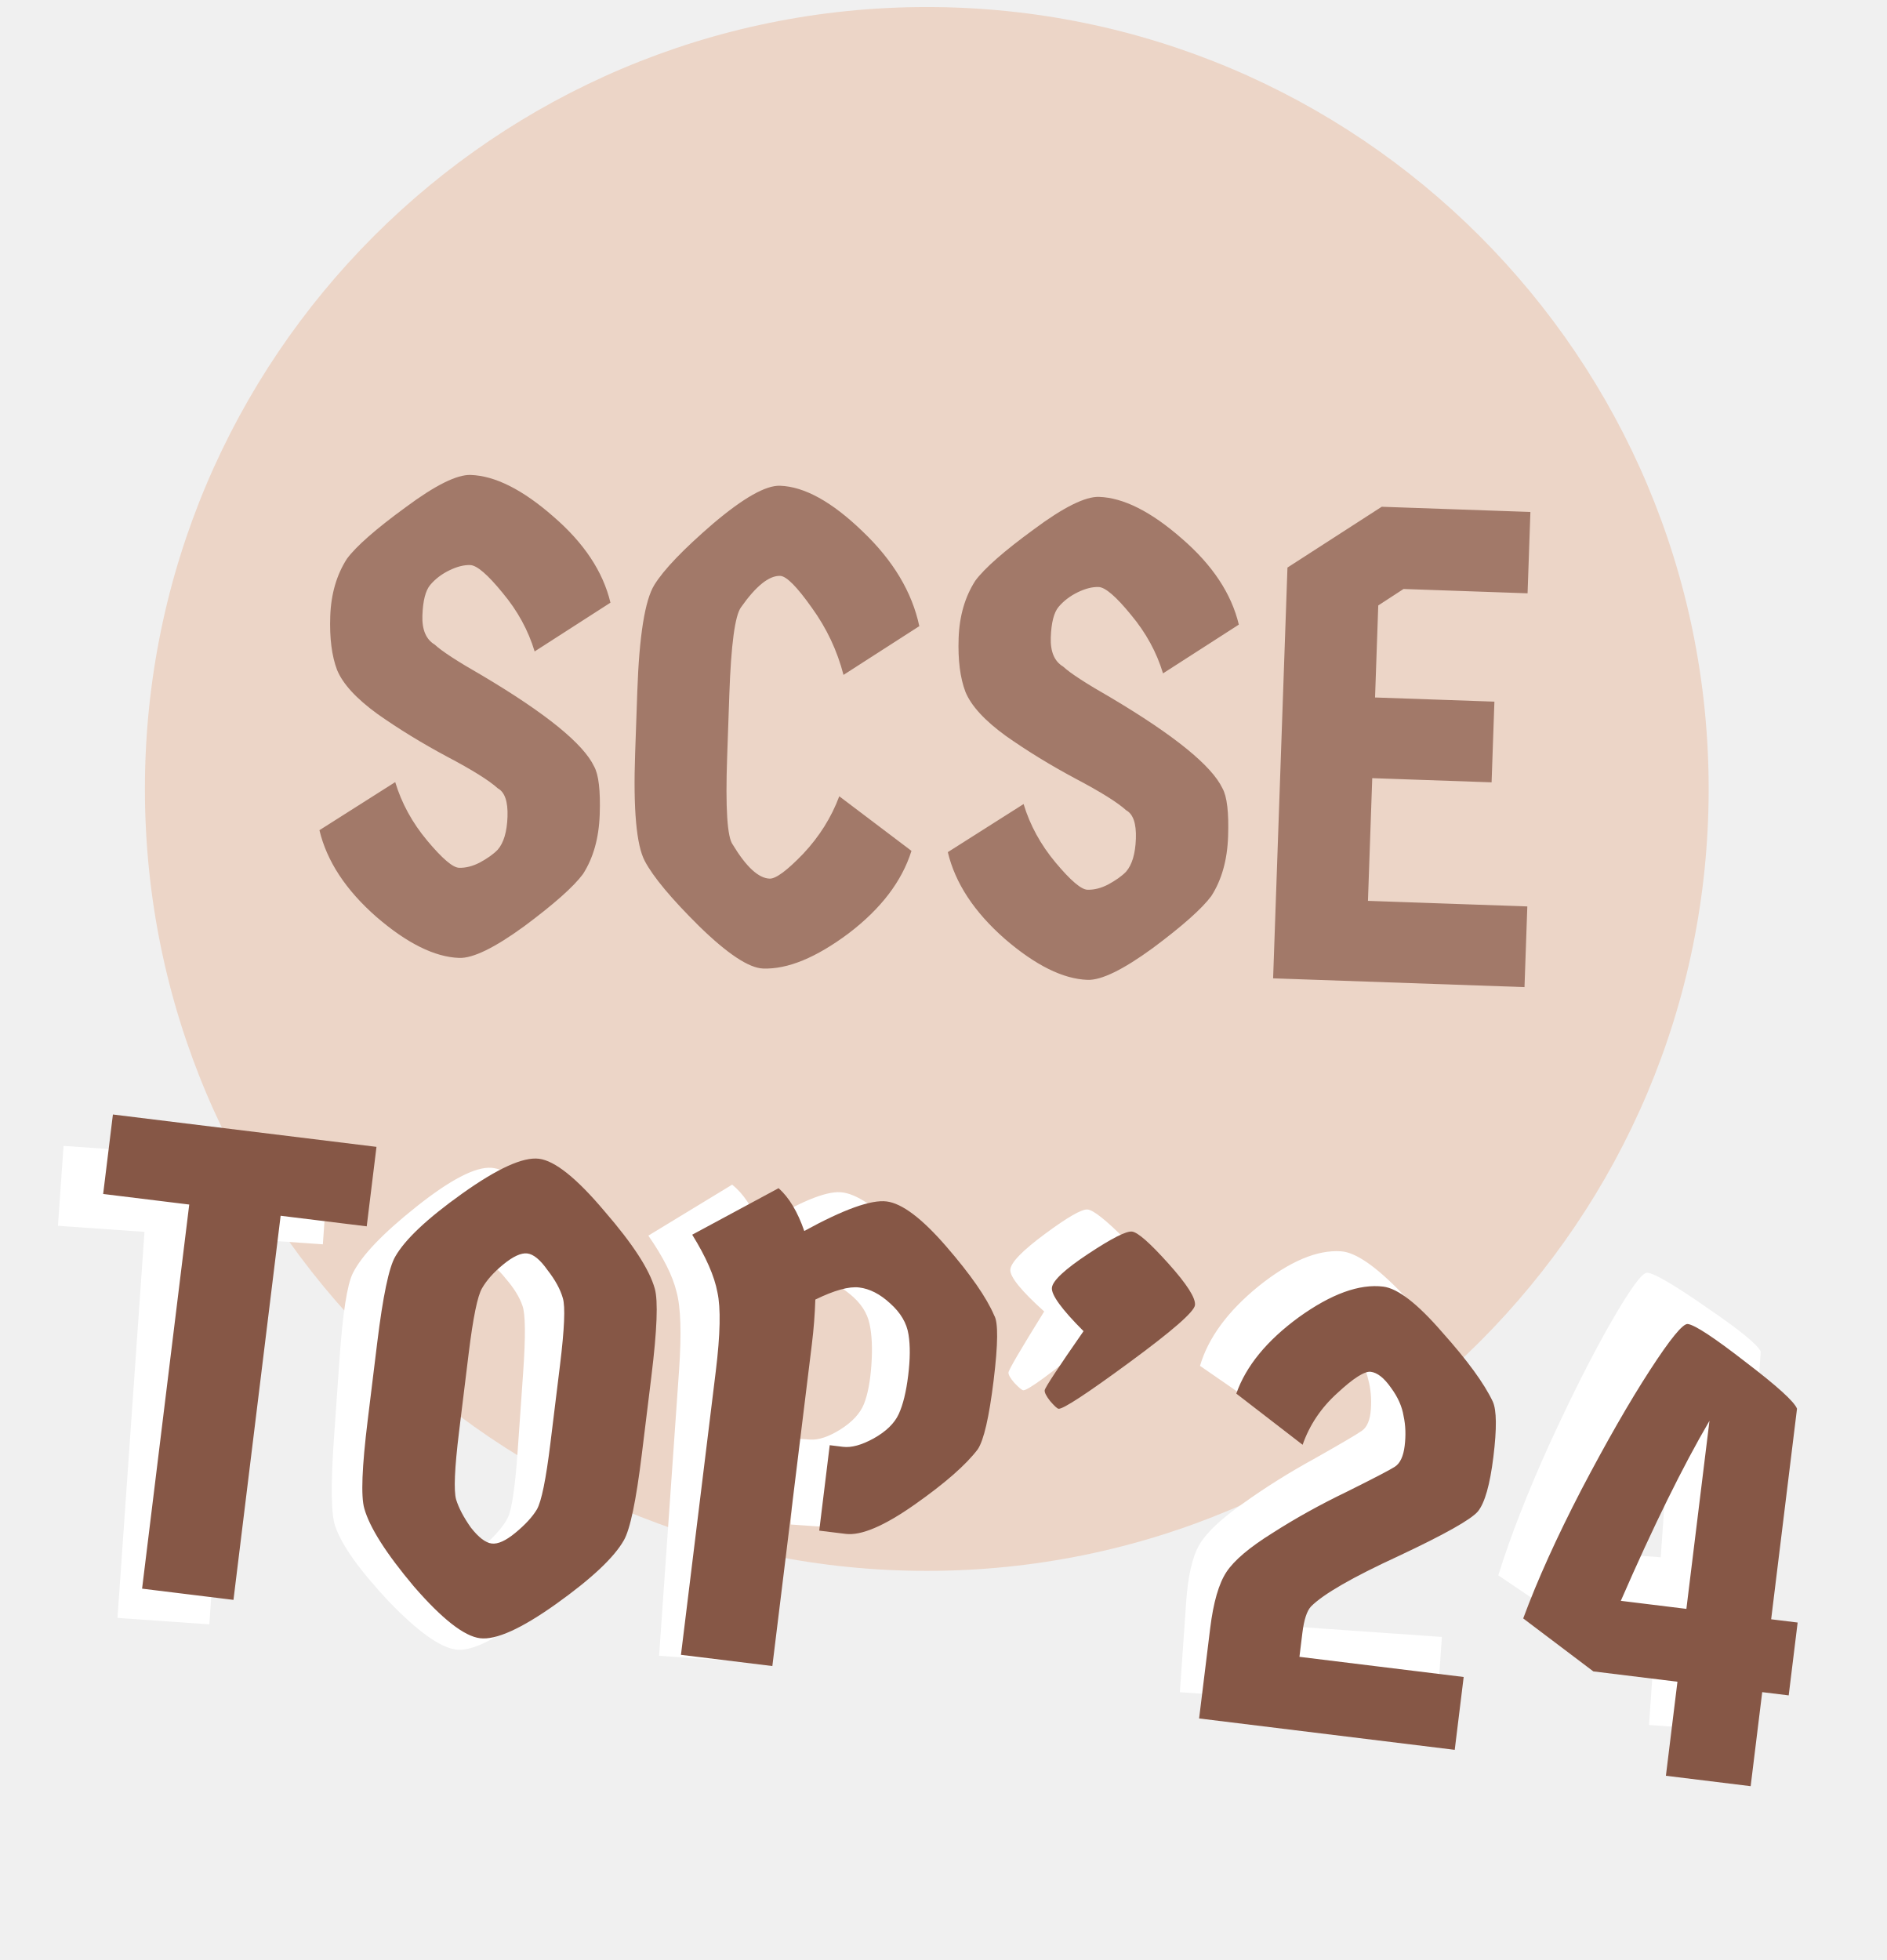
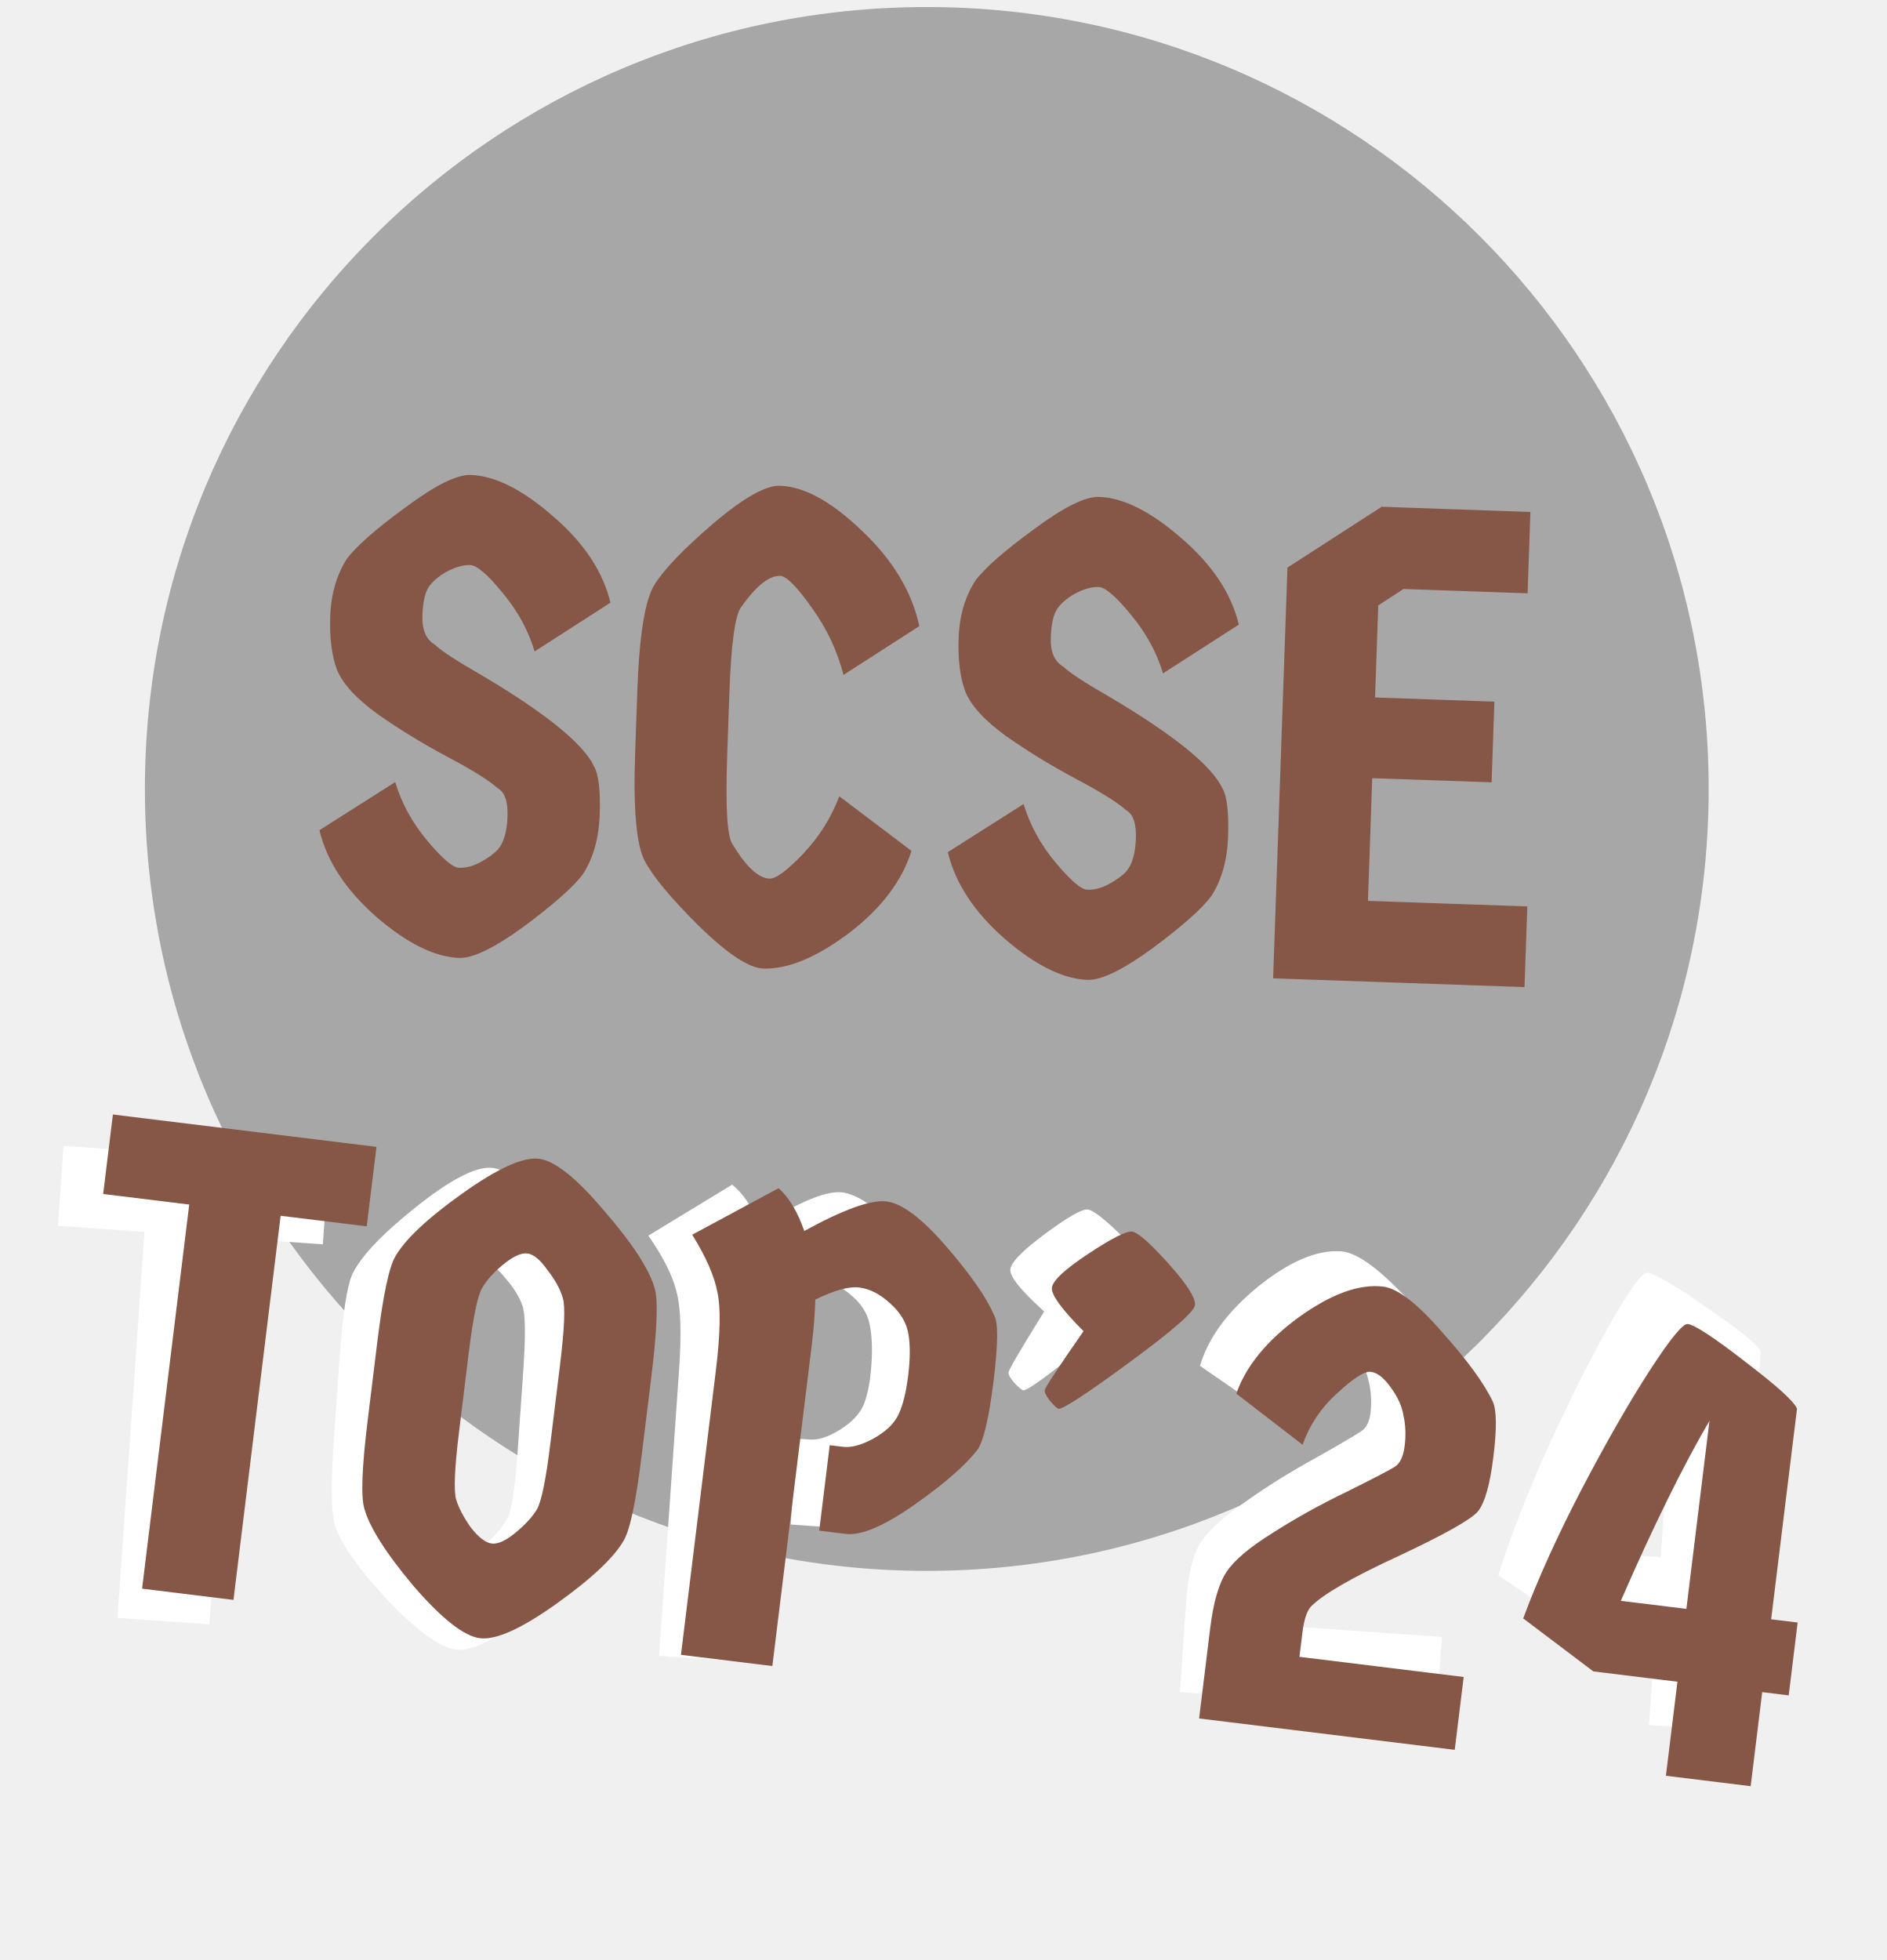
<svg xmlns="http://www.w3.org/2000/svg" width="181" height="188" viewBox="0 0 181 188" fill="none">
-   <circle cx="88.9" cy="75.675" r="75" fill="#E6AC8B" fill-opacity="0.4" />
-   <path d="M56.983 73.506C57.425 74.29 57.606 75.834 57.526 78.136C57.447 80.396 56.911 82.299 55.918 83.843C55.022 85.05 53.149 86.714 50.3 88.834C47.452 90.912 45.368 91.928 44.046 91.882C41.701 91.8 39.057 90.491 36.114 87.955C33.173 85.376 31.349 82.601 30.641 79.631L37.911 75.018C38.523 77.046 39.546 78.917 40.981 80.632C42.415 82.347 43.431 83.215 44.028 83.236C44.667 83.258 45.335 83.09 46.031 82.73C46.77 82.329 47.34 81.921 47.738 81.508C48.316 80.846 48.631 79.789 48.681 78.34C48.732 76.89 48.422 75.982 47.752 75.617C46.924 74.863 45.295 73.845 42.863 72.565C40.474 71.286 38.259 69.928 36.217 68.49C34.177 67.01 32.882 65.599 32.331 64.256C31.823 62.915 31.605 61.2 31.678 59.11C31.753 56.978 32.286 55.14 33.279 53.595C34.175 52.388 36.047 50.746 38.895 48.668C41.744 46.547 43.829 45.51 45.151 45.556C47.496 45.638 50.14 46.969 53.081 49.547C56.023 52.084 57.848 54.837 58.556 57.808L51.284 62.485C50.672 60.457 49.649 58.585 48.214 56.87C46.781 55.112 45.745 54.222 45.106 54.2C44.509 54.179 43.841 54.348 43.103 54.706C42.364 55.065 41.75 55.534 41.26 56.115C40.815 56.654 40.567 57.628 40.518 59.035C40.47 60.399 40.865 61.331 41.701 61.83C42.363 62.451 43.886 63.443 46.272 64.807C52.379 68.436 55.949 71.336 56.983 73.506ZM60.923 72.299L61.133 66.287C61.319 60.957 61.865 57.56 62.77 56.098C63.675 54.635 65.558 52.673 68.418 50.211C71.322 47.751 73.456 46.545 74.821 46.592C77.166 46.674 79.805 48.133 82.737 50.967C85.671 53.759 87.486 56.79 88.183 60.059L80.911 64.736C80.309 62.41 79.296 60.261 77.87 58.29C76.446 56.276 75.436 55.259 74.839 55.238C73.773 55.201 72.521 56.203 71.084 58.245C70.501 59.036 70.126 61.819 69.96 66.595L69.75 72.607C69.579 77.511 69.758 80.314 70.289 81.015C71.58 83.152 72.759 84.239 73.825 84.277C74.422 84.297 75.496 83.502 77.046 81.892C78.598 80.238 79.751 78.4 80.505 76.377L87.43 81.614C86.517 84.528 84.504 87.168 81.39 89.536C78.278 91.861 75.549 92.982 73.204 92.9C71.839 92.853 69.794 91.5 67.069 88.844C64.387 86.188 62.646 84.1 61.845 82.578C61.044 81.055 60.737 77.629 60.923 72.299ZM117.259 75.611C117.701 76.395 117.882 77.938 117.802 80.241C117.723 82.501 117.187 84.403 116.193 85.948C115.297 87.155 113.425 88.819 110.576 90.939C107.728 93.017 105.643 94.033 104.322 93.987C101.976 93.905 99.332 92.596 96.39 90.06C93.449 87.481 91.624 84.706 90.917 81.736L98.186 77.123C98.799 79.15 99.822 81.022 101.256 82.737C102.691 84.452 103.706 85.32 104.303 85.341C104.943 85.363 105.611 85.195 106.306 84.835C107.046 84.433 107.615 84.026 108.014 83.613C108.592 82.951 108.906 81.894 108.957 80.444C109.008 78.995 108.698 78.087 108.028 77.722C107.2 76.968 105.571 75.95 103.139 74.67C100.75 73.391 98.535 72.033 96.493 70.595C94.453 69.115 93.157 67.704 92.607 66.361C92.098 65.02 91.881 63.305 91.954 61.215C92.028 59.083 92.562 57.245 93.555 55.7C94.451 54.493 96.323 52.851 99.171 50.773C102.02 48.652 104.105 47.615 105.427 47.661C107.772 47.743 110.415 49.074 113.357 51.652C116.299 54.189 118.124 56.942 118.832 59.913L111.56 64.59C110.948 62.562 109.924 60.69 108.49 58.975C107.057 57.217 106.021 56.327 105.381 56.305C104.784 56.284 104.117 56.453 103.378 56.811C102.64 57.17 102.026 57.639 101.536 58.22C101.09 58.759 100.843 59.733 100.794 61.14C100.746 62.504 101.141 63.436 101.977 63.935C102.638 64.555 104.162 65.548 106.548 66.912C112.654 70.541 116.225 73.44 117.259 75.611ZM131.899 66.901L143.348 67.301L143.078 75.04L131.629 74.64L131.218 86.409L146.505 86.943L146.234 94.682L122.121 93.84L123.497 54.44L132.538 48.608L146.801 49.106L146.529 56.909L134.632 56.494L132.207 58.074L131.899 66.901Z" fill="#865746" fill-opacity="0.72" />
+   <circle cx="88.9" cy="75.675" r="75" fill="#5E5E5E" fill-opacity="0.5" />
+   <path d="M56.983 73.506C57.425 74.29 57.606 75.834 57.526 78.136C57.447 80.396 56.911 82.299 55.918 83.843C55.022 85.05 53.149 86.714 50.3 88.834C47.452 90.912 45.368 91.928 44.046 91.882C41.701 91.8 39.057 90.491 36.114 87.955C33.173 85.376 31.349 82.601 30.641 79.631L37.911 75.018C38.523 77.046 39.546 78.917 40.981 80.632C42.415 82.347 43.431 83.215 44.028 83.236C44.667 83.258 45.335 83.09 46.031 82.73C46.77 82.329 47.34 81.921 47.738 81.508C48.316 80.846 48.631 79.789 48.681 78.34C48.732 76.89 48.422 75.982 47.752 75.617C46.924 74.863 45.295 73.845 42.863 72.565C40.474 71.286 38.259 69.928 36.217 68.49C34.177 67.01 32.882 65.599 32.331 64.256C31.823 62.915 31.605 61.2 31.678 59.11C31.753 56.978 32.286 55.14 33.279 53.595C34.175 52.388 36.047 50.746 38.895 48.668C41.744 46.547 43.829 45.51 45.151 45.556C47.496 45.638 50.14 46.969 53.081 49.547C56.023 52.084 57.848 54.837 58.556 57.808L51.284 62.485C50.672 60.457 49.649 58.585 48.214 56.87C46.781 55.112 45.745 54.222 45.106 54.2C44.509 54.179 43.841 54.348 43.103 54.706C42.364 55.065 41.75 55.534 41.26 56.115C40.815 56.654 40.567 57.628 40.518 59.035C40.47 60.399 40.865 61.331 41.701 61.83C42.363 62.451 43.886 63.443 46.272 64.807C52.379 68.436 55.949 71.336 56.983 73.506ZM60.923 72.299L61.133 66.287C61.319 60.957 61.865 57.56 62.77 56.098C63.675 54.635 65.558 52.673 68.418 50.211C71.322 47.751 73.456 46.545 74.821 46.592C77.166 46.674 79.805 48.133 82.737 50.967C85.671 53.759 87.486 56.79 88.183 60.059L80.911 64.736C80.309 62.41 79.296 60.261 77.87 58.29C76.446 56.276 75.436 55.259 74.839 55.238C73.773 55.201 72.521 56.203 71.084 58.245C70.501 59.036 70.126 61.819 69.96 66.595L69.75 72.607C69.579 77.511 69.758 80.314 70.289 81.015C71.58 83.152 72.759 84.239 73.825 84.277C74.422 84.297 75.496 83.502 77.046 81.892C78.598 80.238 79.751 78.4 80.505 76.377L87.43 81.614C86.517 84.528 84.504 87.168 81.39 89.536C78.278 91.861 75.549 92.982 73.204 92.9C71.839 92.853 69.794 91.5 67.069 88.844C64.387 86.188 62.646 84.1 61.845 82.578C61.044 81.055 60.737 77.629 60.923 72.299ZM117.259 75.611C117.701 76.395 117.882 77.938 117.802 80.241C117.723 82.501 117.187 84.403 116.193 85.948C115.297 87.155 113.425 88.819 110.576 90.939C107.728 93.017 105.643 94.033 104.322 93.987C101.976 93.905 99.332 92.596 96.39 90.06C93.449 87.481 91.624 84.706 90.917 81.736L98.186 77.123C98.799 79.15 99.822 81.022 101.256 82.737C102.691 84.452 103.706 85.32 104.303 85.341C104.943 85.363 105.611 85.195 106.306 84.835C107.046 84.433 107.615 84.026 108.014 83.613C108.592 82.951 108.906 81.894 108.957 80.444C109.008 78.995 108.698 78.087 108.028 77.722C107.2 76.968 105.571 75.95 103.139 74.67C100.75 73.391 98.535 72.033 96.493 70.595C94.453 69.115 93.157 67.704 92.607 66.361C92.098 65.02 91.881 63.305 91.954 61.215C92.028 59.083 92.562 57.245 93.555 55.7C94.451 54.493 96.323 52.851 99.171 50.773C102.02 48.652 104.105 47.615 105.427 47.661C107.772 47.743 110.415 49.074 113.357 51.652C116.299 54.189 118.124 56.942 118.832 59.913L111.56 64.59C110.948 62.562 109.924 60.69 108.49 58.975C107.057 57.217 106.021 56.327 105.381 56.305C104.784 56.284 104.117 56.453 103.378 56.811C102.64 57.17 102.026 57.639 101.536 58.22C101.09 58.759 100.843 59.733 100.794 61.14C100.746 62.504 101.141 63.436 101.977 63.935C102.638 64.555 104.162 65.548 106.548 66.912C112.654 70.541 116.225 73.44 117.259 75.611ZM131.899 66.901L143.348 67.301L143.078 75.04L131.629 74.64L131.218 86.409L146.505 86.943L146.234 94.682L122.121 93.84L123.497 54.44L132.538 48.608L146.801 49.106L146.529 56.909L134.632 56.494L132.207 58.074L131.899 66.901Z" fill="#865746" />
  <path d="M31.505 111.691L30.969 119.353L22.67 118.772L20.08 155.802L11.27 155.186L13.859 118.156L5.559 117.576L6.095 109.914L31.505 111.691ZM51.018 154.565C47.803 157.12 45.429 158.344 43.896 158.237C42.364 158.13 40.163 156.586 37.291 153.605C34.466 150.585 32.752 148.176 32.151 146.381C31.76 145.241 31.721 142.437 32.033 137.968L32.56 130.434C32.873 125.965 33.302 123.194 33.847 122.12C34.693 120.426 36.723 118.301 39.939 115.745C43.2 113.151 45.596 111.907 47.129 112.014C48.661 112.121 50.84 113.685 53.665 116.705C56.536 119.686 58.273 122.074 58.874 123.87C59.265 125.009 59.304 127.814 58.992 132.283L58.465 139.816C58.152 144.285 57.723 147.057 57.178 148.131C56.332 149.825 54.279 151.97 51.018 154.565ZM42.453 147.679C43.245 148.589 43.939 149.066 44.535 149.107C45.131 149.149 45.863 148.772 46.731 147.978C47.645 147.143 48.299 146.355 48.693 145.613C49.09 144.828 49.41 142.69 49.654 139.2L50.181 131.667C50.425 128.177 50.404 126.036 50.117 125.247C49.833 124.414 49.295 123.542 48.503 122.632C47.757 121.681 47.086 121.185 46.49 121.144C45.894 121.102 45.139 121.498 44.226 122.333C43.358 123.127 42.725 123.917 42.328 124.702C41.934 125.444 41.615 127.56 41.371 131.051L40.844 138.584C40.6 142.074 40.62 144.236 40.904 145.068C41.191 145.858 41.707 146.728 42.453 147.679ZM76.419 137.992L77.696 138.082C78.505 138.138 79.468 137.821 80.586 137.129C81.749 136.398 82.512 135.574 82.876 134.659C83.239 133.743 83.476 132.498 83.586 130.923C83.696 129.348 83.638 128.04 83.411 126.997C83.188 125.912 82.549 124.948 81.496 124.105C80.486 123.264 79.47 122.808 78.448 122.737C77.469 122.668 76.09 123.128 74.31 124.115C74.34 125.529 74.304 126.959 74.203 128.406L72.033 159.435L63.222 158.819L65.133 131.493C65.383 127.918 65.303 125.389 64.894 123.906C64.53 122.384 63.629 120.588 62.191 118.52L70.232 113.629C71.285 114.473 72.176 115.797 72.905 117.602C76.571 115.334 79.149 114.253 80.638 114.357C82.128 114.461 84.109 115.797 86.581 118.365C89.053 120.933 90.701 123.059 91.524 124.742C91.951 125.37 92.041 127.451 91.794 130.984C91.547 134.516 91.156 136.735 90.623 137.638C89.573 139.19 87.646 141.066 84.84 143.265C82.034 145.464 79.887 146.511 78.397 146.407L75.843 146.228L76.419 137.992ZM104.31 116.012C104.863 116.051 106.079 117.013 107.957 118.898C109.836 120.783 110.751 122.066 110.703 122.747C110.659 123.385 108.663 125.32 104.716 128.551C100.769 131.782 98.582 133.383 98.157 133.353C98.029 133.344 97.746 133.111 97.308 132.652C96.912 132.197 96.721 131.863 96.736 131.65C96.754 131.395 97.896 129.443 100.161 125.795C97.948 123.801 96.865 122.463 96.913 121.782C96.961 121.101 98.067 119.96 100.232 118.358C102.397 116.755 103.756 115.974 104.31 116.012ZM128.643 120.024C130.048 120.122 132.006 121.478 134.518 124.091C137.075 126.665 138.808 128.797 139.717 130.485C140.131 131.284 140.243 133.046 140.053 135.77C139.865 138.451 139.464 140.22 138.848 141.075C138.235 141.887 135.774 143.447 131.463 145.755C127.156 148.02 124.446 149.777 123.332 151.025C122.959 151.469 122.728 152.33 122.638 153.606L122.477 155.905L138.311 157.012L137.82 164.035L113.176 162.312L113.783 153.629C113.959 151.118 114.386 149.287 115.065 148.137C115.745 146.987 117.141 145.673 119.254 144.195C121.371 142.675 123.675 141.233 126.165 139.867C128.659 138.459 130.153 137.58 130.648 137.229C131.143 136.879 131.426 136.193 131.498 135.172C131.569 134.15 131.486 133.203 131.247 132.331C131.054 131.419 130.603 130.533 129.894 129.67C129.187 128.765 128.514 128.291 127.876 128.246C127.28 128.204 126.245 128.945 124.77 130.467C123.297 131.946 122.28 133.65 121.718 135.578L115.108 131.01C115.894 128.328 117.762 125.785 120.71 123.382C123.701 120.982 126.345 119.863 128.643 120.024ZM166.35 166.03L158.178 165.458L158.811 156.393L150.703 155.826L143.72 151.103C144.878 147.377 146.52 143.172 148.644 138.488C150.813 133.764 152.798 129.839 154.599 126.714C156.4 123.59 157.535 122.044 158.003 122.077C158.684 122.124 160.595 123.242 163.735 125.429C166.879 127.573 168.598 128.976 168.894 129.639L167.475 149.941L170.028 150.12L169.537 157.143L166.984 156.964L166.35 166.03ZM159.303 149.37L160.57 131.238C158.246 135.737 155.716 141.634 152.982 148.928L159.303 149.37Z" fill="white" />
  <path d="M36.113 110.005L35.177 117.628L26.919 116.614L22.395 153.458L13.629 152.381L18.152 115.538L9.895 114.524L10.831 106.901L36.113 110.005ZM53.355 153.842C50.01 156.225 47.575 157.323 46.051 157.136C44.526 156.949 42.408 155.292 39.697 152.165C37.034 149 35.449 146.506 34.942 144.681C34.611 143.523 34.719 140.721 35.265 136.274L36.185 128.778C36.731 124.332 37.305 121.586 37.906 120.543C38.839 118.895 40.978 116.879 44.323 114.495C47.715 112.075 50.173 110.958 51.698 111.145C53.222 111.333 55.316 113.008 57.98 116.172C60.691 119.299 62.3 121.775 62.807 123.6C63.138 124.758 63.03 127.561 62.484 132.007L61.563 139.503C61.017 143.95 60.444 146.695 59.843 147.739C58.91 149.387 56.747 151.421 53.355 153.842ZM45.163 146.517C45.906 147.467 46.573 147.979 47.166 148.052C47.759 148.125 48.51 147.787 49.419 147.039C50.375 146.254 51.069 145.501 51.501 144.78C51.939 144.017 52.371 141.899 52.797 138.427L53.718 130.931C54.144 127.458 54.235 125.32 53.989 124.516C53.749 123.67 53.258 122.771 52.515 121.82C51.82 120.832 51.175 120.302 50.583 120.229C49.99 120.156 49.215 120.513 48.259 121.298C47.35 122.046 46.677 122.802 46.24 123.565C45.807 124.285 45.378 126.382 44.952 129.855L44.031 137.35C43.605 140.823 43.512 142.982 43.752 143.829C43.997 144.632 44.467 145.528 45.163 146.517ZM79.589 138.621L80.859 138.777C81.664 138.876 82.642 138.609 83.795 137.977C84.995 137.308 85.8 136.525 86.211 135.63C86.621 134.735 86.923 133.504 87.115 131.937C87.308 130.37 87.318 129.06 87.147 128.007C86.98 126.912 86.393 125.916 85.386 125.018C84.421 124.126 83.43 123.617 82.414 123.493C81.439 123.373 80.038 123.76 78.209 124.653C78.164 126.066 78.054 127.492 77.877 128.932L74.086 159.804L65.32 158.728L68.658 131.54C69.095 127.983 69.148 125.453 68.816 123.951C68.532 122.412 67.727 120.572 66.399 118.431L74.685 113.968C75.692 114.865 76.513 116.234 77.147 118.074C80.926 116.002 83.557 115.057 85.039 115.239C86.521 115.421 88.43 116.859 90.764 119.553C93.098 122.247 94.633 124.456 95.367 126.179C95.76 126.829 95.74 128.912 95.309 132.427C94.877 135.942 94.371 138.136 93.791 139.011C92.662 140.506 90.639 142.278 87.722 144.327C84.805 146.376 82.606 147.31 81.124 147.128L78.583 146.816L79.589 138.621ZM108.591 118.131C109.142 118.199 110.306 119.223 112.083 121.203C113.86 123.184 114.707 124.513 114.624 125.191C114.546 125.826 112.451 127.654 108.341 130.674C104.23 133.694 101.963 135.178 101.539 135.126C101.412 135.111 101.142 134.862 100.728 134.382C100.357 133.906 100.184 133.563 100.21 133.351C100.241 133.097 101.483 131.207 103.936 127.683C101.831 125.576 100.82 124.184 100.903 123.506C100.986 122.828 102.151 121.746 104.396 120.26C106.642 118.773 108.041 118.063 108.591 118.131ZM132.682 123.41C134.079 123.582 135.964 125.038 138.335 127.78C140.755 130.484 142.374 132.703 143.192 134.437C143.565 135.257 143.584 137.022 143.251 139.732C142.924 142.4 142.43 144.145 141.77 144.967C141.116 145.746 138.576 147.175 134.151 149.254C129.731 151.29 126.933 152.903 125.755 154.091C125.359 154.515 125.083 155.362 124.927 156.633L124.646 158.92L140.4 160.854L139.542 167.841L115.022 164.831L116.083 156.192C116.39 153.693 116.912 151.887 117.651 150.774C118.389 149.661 119.853 148.422 122.041 147.058C124.234 145.65 126.61 144.33 129.168 143.097C131.732 141.821 133.271 141.021 133.783 140.697C134.296 140.373 134.615 139.703 134.739 138.687C134.864 137.67 134.83 136.721 134.638 135.837C134.493 134.917 134.089 134.007 133.425 133.109C132.767 132.169 132.12 131.659 131.485 131.581C130.892 131.508 129.819 132.193 128.267 133.636C126.719 135.037 125.614 136.685 124.951 138.581L118.59 133.673C119.516 131.036 121.513 128.594 124.583 126.349C127.695 124.109 130.395 123.129 132.682 123.41ZM167.928 171.327L159.798 170.329L160.905 161.308L152.838 160.318L146.111 155.236C147.463 151.576 149.322 147.463 151.688 142.896C154.102 138.292 156.29 134.476 158.252 131.45C160.214 128.424 161.428 126.94 161.894 126.997C162.571 127.08 164.421 128.296 167.443 130.644C170.47 132.95 172.113 134.442 172.374 135.119L169.894 155.319L172.435 155.631L171.577 162.619L169.036 162.307L167.928 171.327ZM161.763 154.321L163.978 136.28C161.421 140.652 158.586 146.408 155.474 153.549L161.763 154.321Z" fill="#865746" />
</svg>
